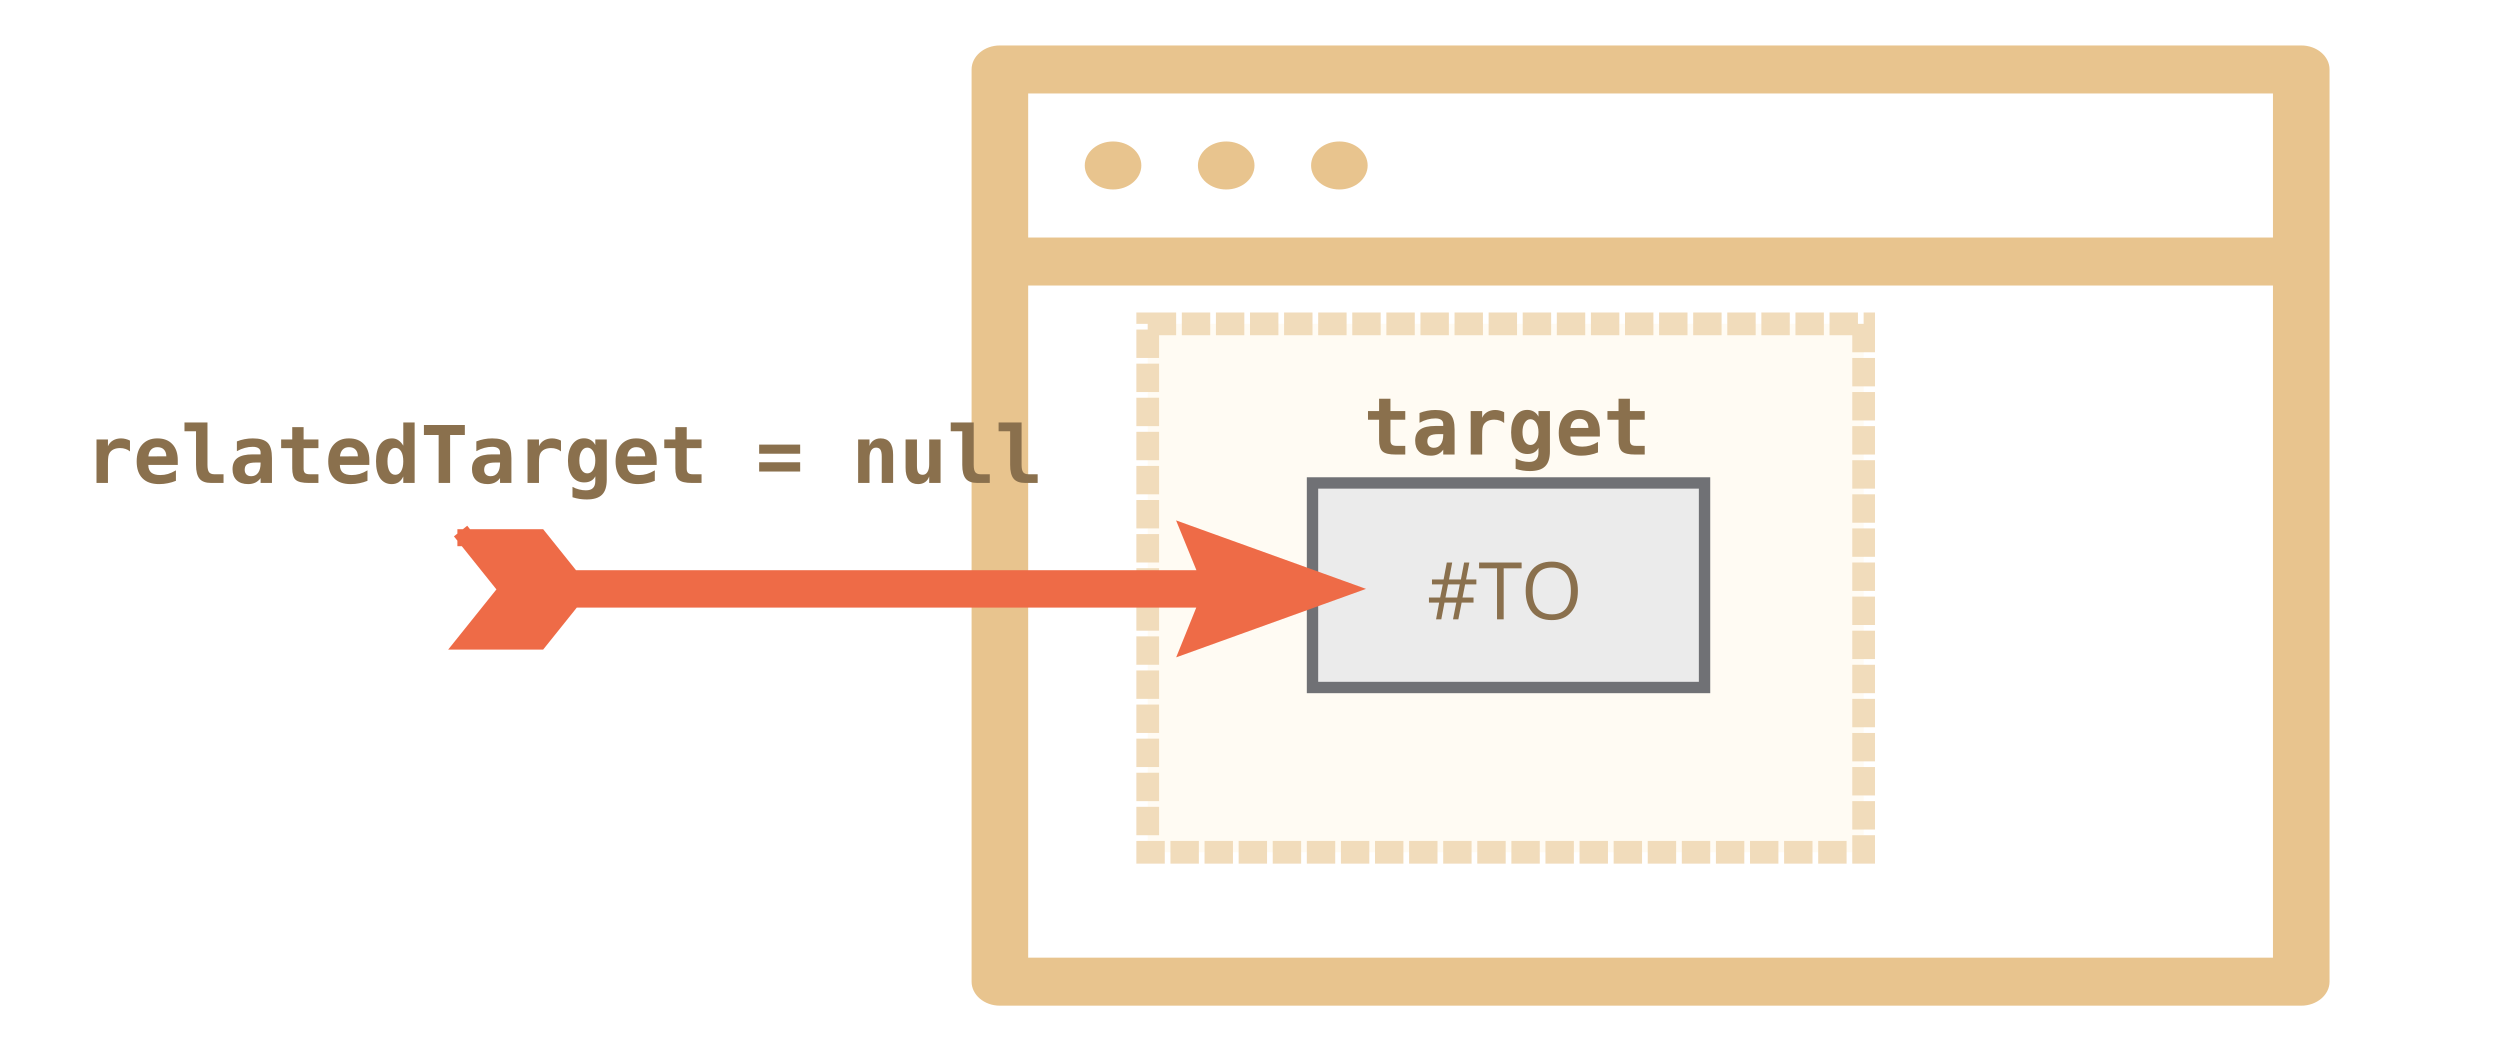
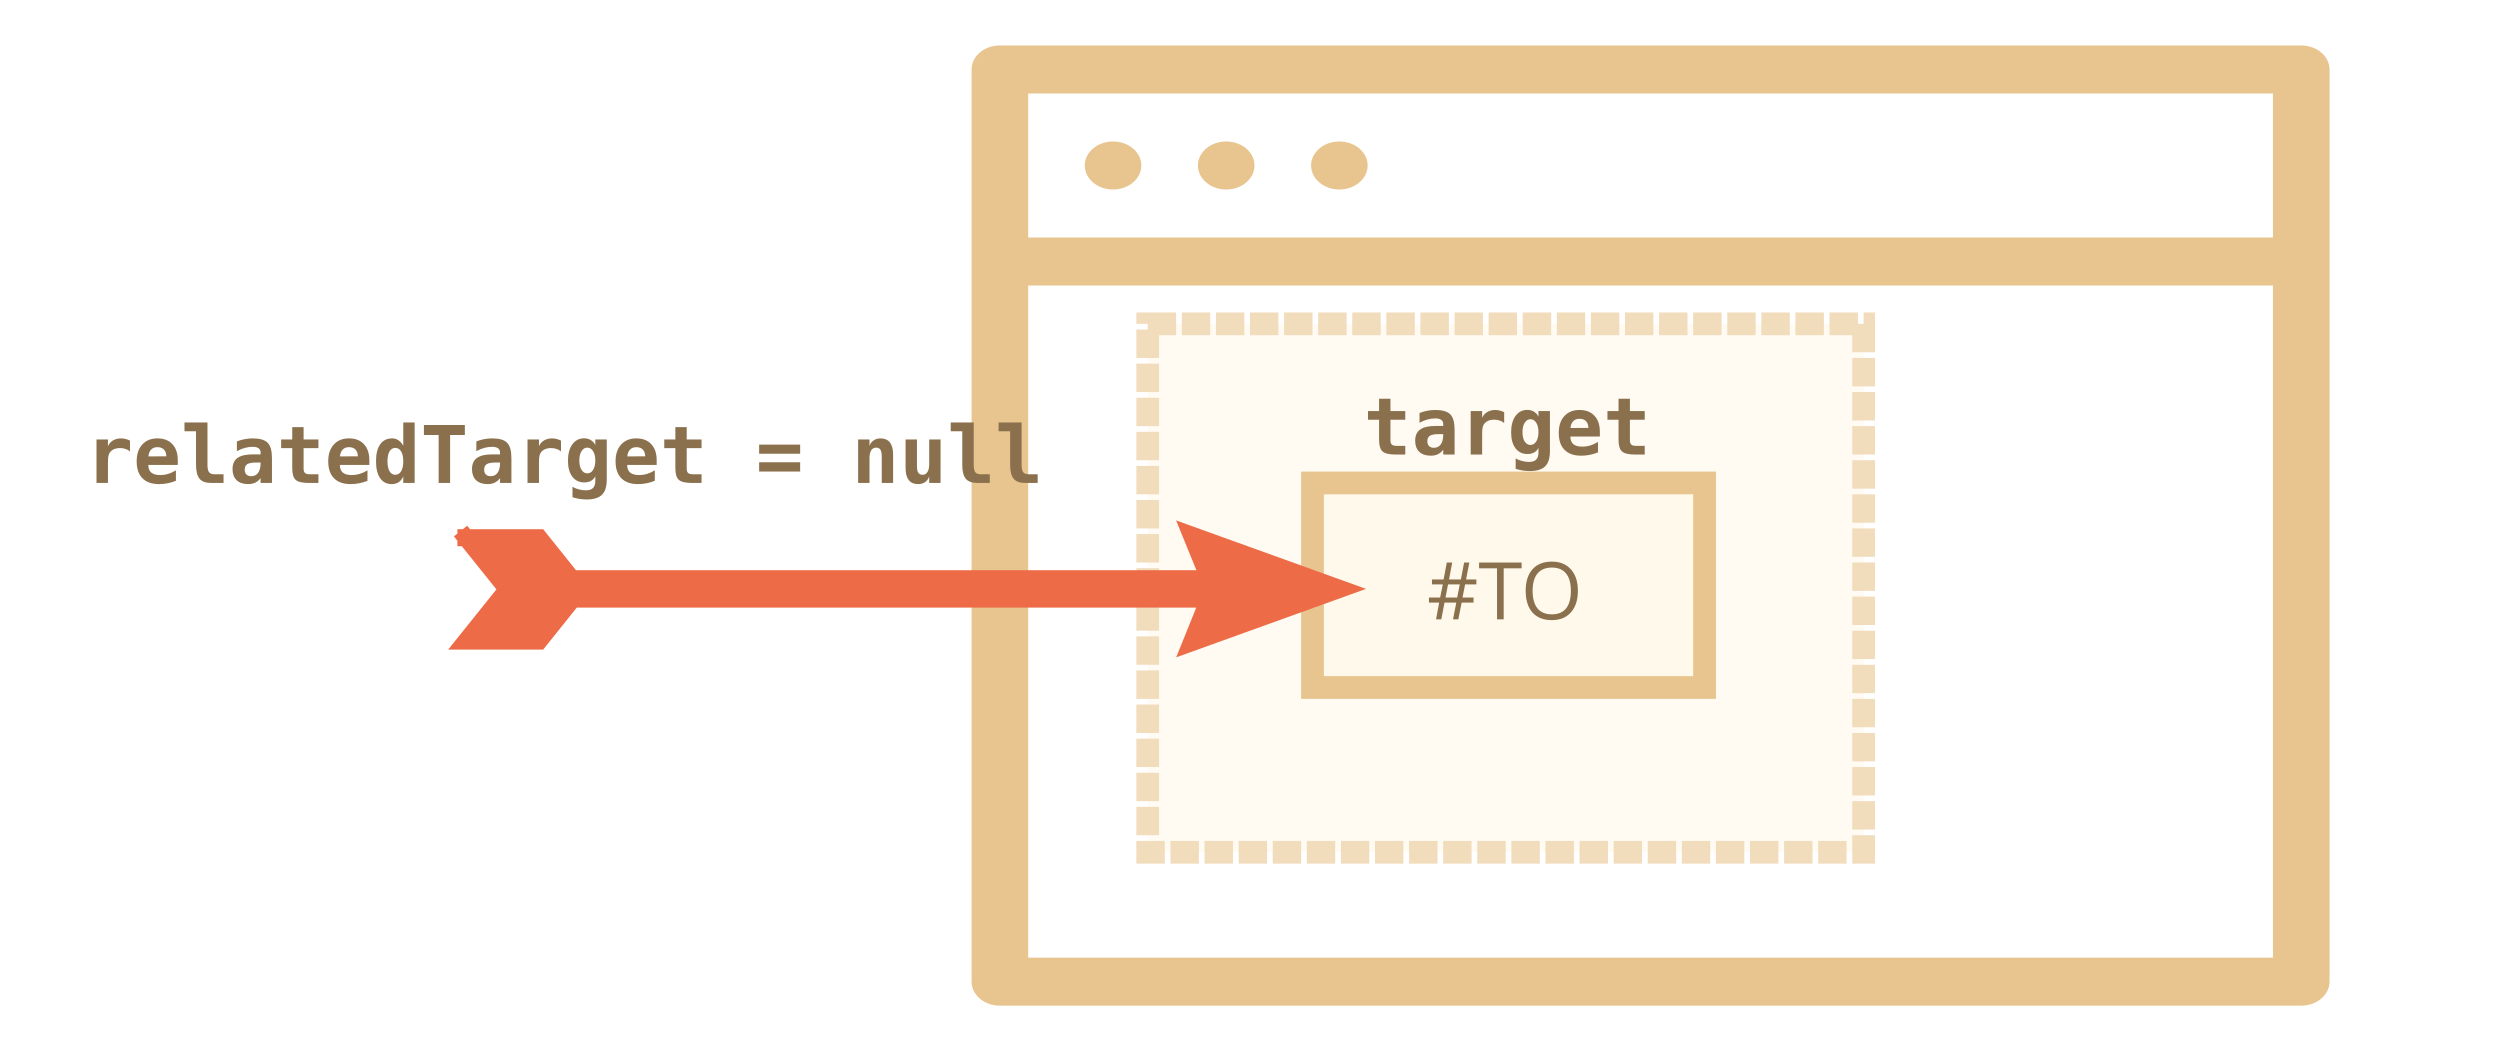
<svg xmlns="http://www.w3.org/2000/svg" width="440px" height="183px" viewBox="0 0 440 183" version="1.1">
  <defs />
  <g id="combined" stroke="none" stroke-width="1" fill="none" fill-rule="evenodd">
    <g id="mouseover-mouseout-from-outside.svg">
      <rect id="Rectangle-10" stroke="#E8C48E" stroke-width="4" stroke-dasharray="5,1,5,1" opacity="0.6" fill="#FFF9EB" x="202" y="57" width="126" height="93" />
      <g id="noun_69008_cc" transform="translate(171, 8)" fill="#E8C48E">
        <path d="M234.021,169 L4.979,169 C2.231,169 0,167.099 0,164.775 L0,4.225 C0,1.901 2.231,0 4.979,0 L234.021,0 C236.759,0 239,1.901 239,4.225 L239,164.775 C239,167.099 236.759,169 234.021,169 L234.021,169 Z M9.958,160.55 L229.042,160.55 L229.042,8.45 L9.958,8.45 L9.958,160.55 L9.958,160.55 Z" id="Shape" />
        <path d="M229.042,42.25 L9.958,42.25 C7.21,42.25 4.979,40.349 4.979,38.025 C4.979,35.701 7.21,33.8 9.958,33.8 L229.042,33.8 C231.78,33.8 234.021,35.701 234.021,38.025 C234.021,40.349 231.78,42.25 229.042,42.25 L229.042,42.25 Z" id="Shape" />
        <path d="M29.875,21.125 C29.875,23.459 27.647,25.35 24.896,25.35 C22.145,25.35 19.917,23.459 19.917,21.125 C19.917,18.791 22.145,16.9 24.896,16.9 C27.647,16.9 29.875,18.791 29.875,21.125 L29.875,21.125 Z" id="Shape" />
        <path d="M49.792,21.125 C49.792,23.459 47.563,25.35 44.812,25.35 C42.062,25.35 39.833,23.459 39.833,21.125 C39.833,18.791 42.062,16.9 44.812,16.9 C47.563,16.9 49.792,18.791 49.792,21.125 L49.792,21.125 Z" id="Shape" />
        <path d="M69.708,21.125 C69.708,23.459 67.48,25.35 64.729,25.35 C61.978,25.35 59.75,23.459 59.75,21.125 C59.75,18.791 61.978,16.9 64.729,16.9 C67.48,16.9 69.708,18.791 69.708,21.125 L69.708,21.125 Z" id="Shape" />
      </g>
-       <rect id="Rectangle-6" stroke="#707175" stroke-width="2" fill="#EBEBEB" x="231" y="85" width="69" height="36" />
+       <rect id="Rectangle-6" stroke="#E8C48E" stroke-width="4" fill="#FFF9EB" x="231" y="85" width="69" height="36" />
      <text id="#TO" font-family="Open Sans" font-size="14" font-weight="526" fill="#8A704D">
        <tspan x="251.151" y="109">#TO</tspan>
      </text>
      <path d="M236,94.635 L223.128,94.635 L217.344,101.854 L105.198,101.854 L108.348,94.146 L82,103.645 L108.348,113.146 L105.235,105.438 L217.204,105.438 L223.128,112.83 L236,112.83 L228.709,103.733 L236,94.635" id="Fill-21" stroke="#EE6B47" stroke-width="3" stroke-linecap="square" fill="#EE6B47" transform="translate(159, 103.646) scale(-1, 1) translate(-159, -103.646) " />
      <text id="target" font-family="Consolas" font-size="14" font-weight="bold" fill="#8A704D">
        <tspan x="240" y="80">target</tspan>
      </text>
      <text id="relatedTarget-=-null" font-family="Consolas" font-size="14" font-weight="bold" fill="#8A704D">
        <tspan x="15" y="85">relatedTarget = null</tspan>
      </text>
    </g>
  </g>
</svg>
